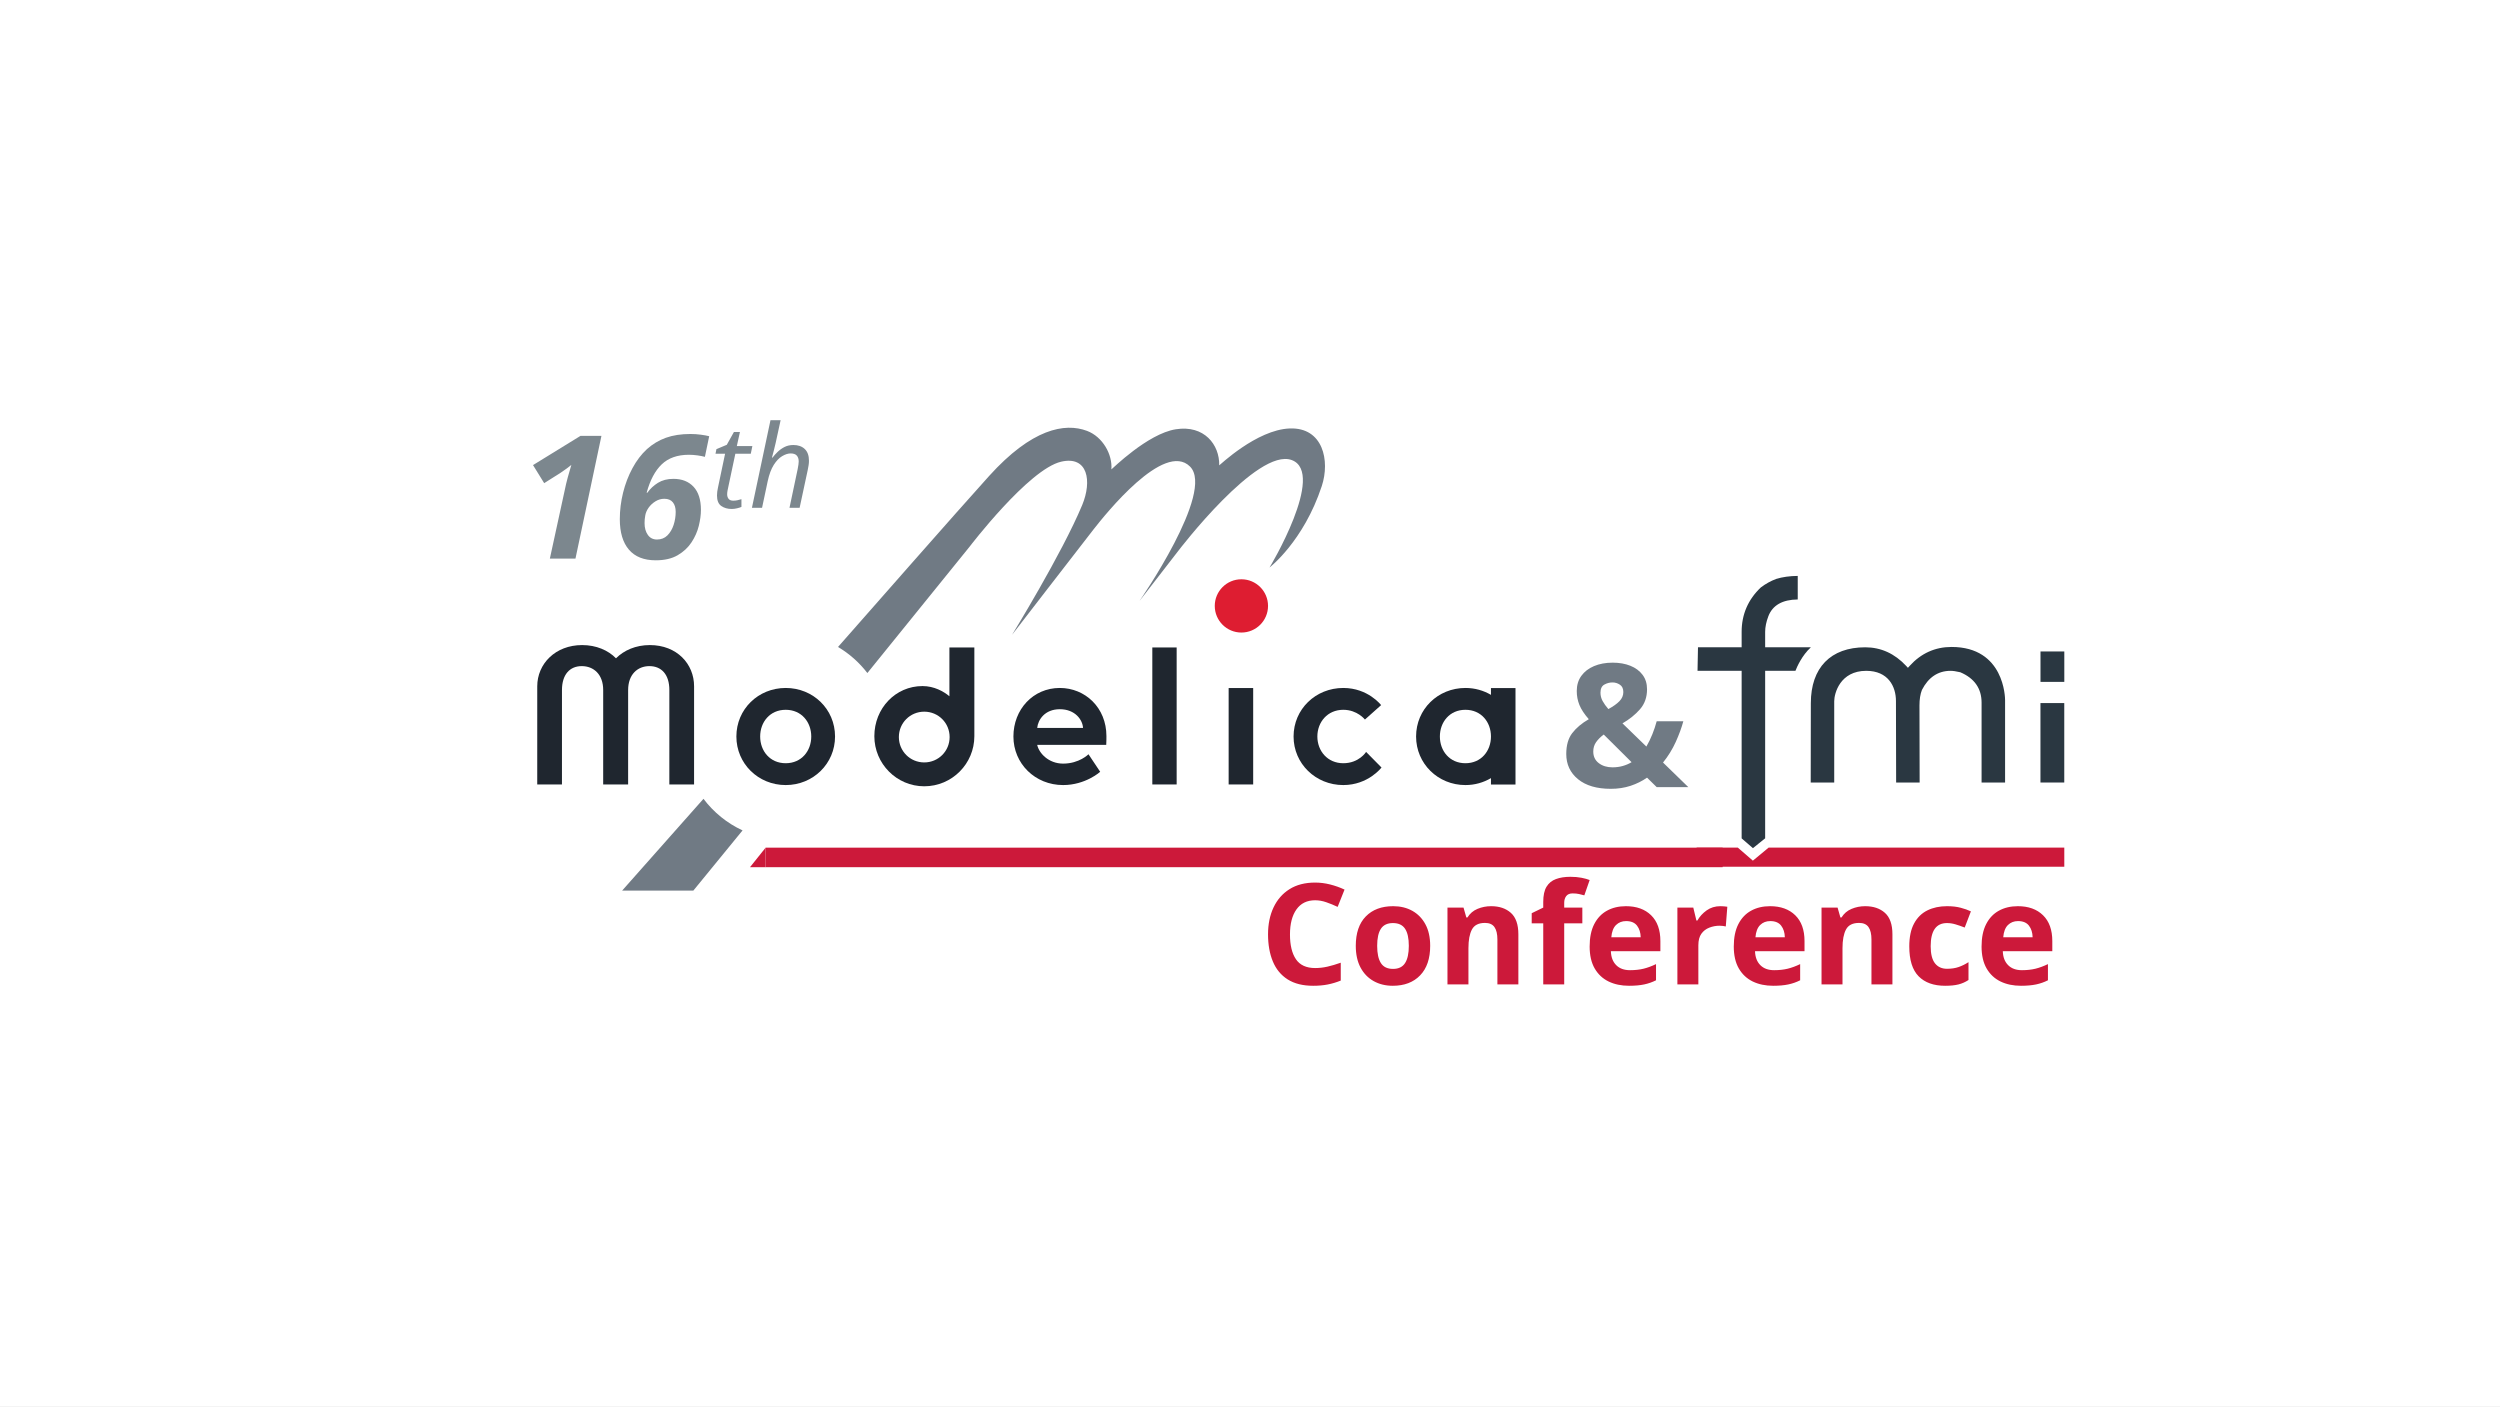
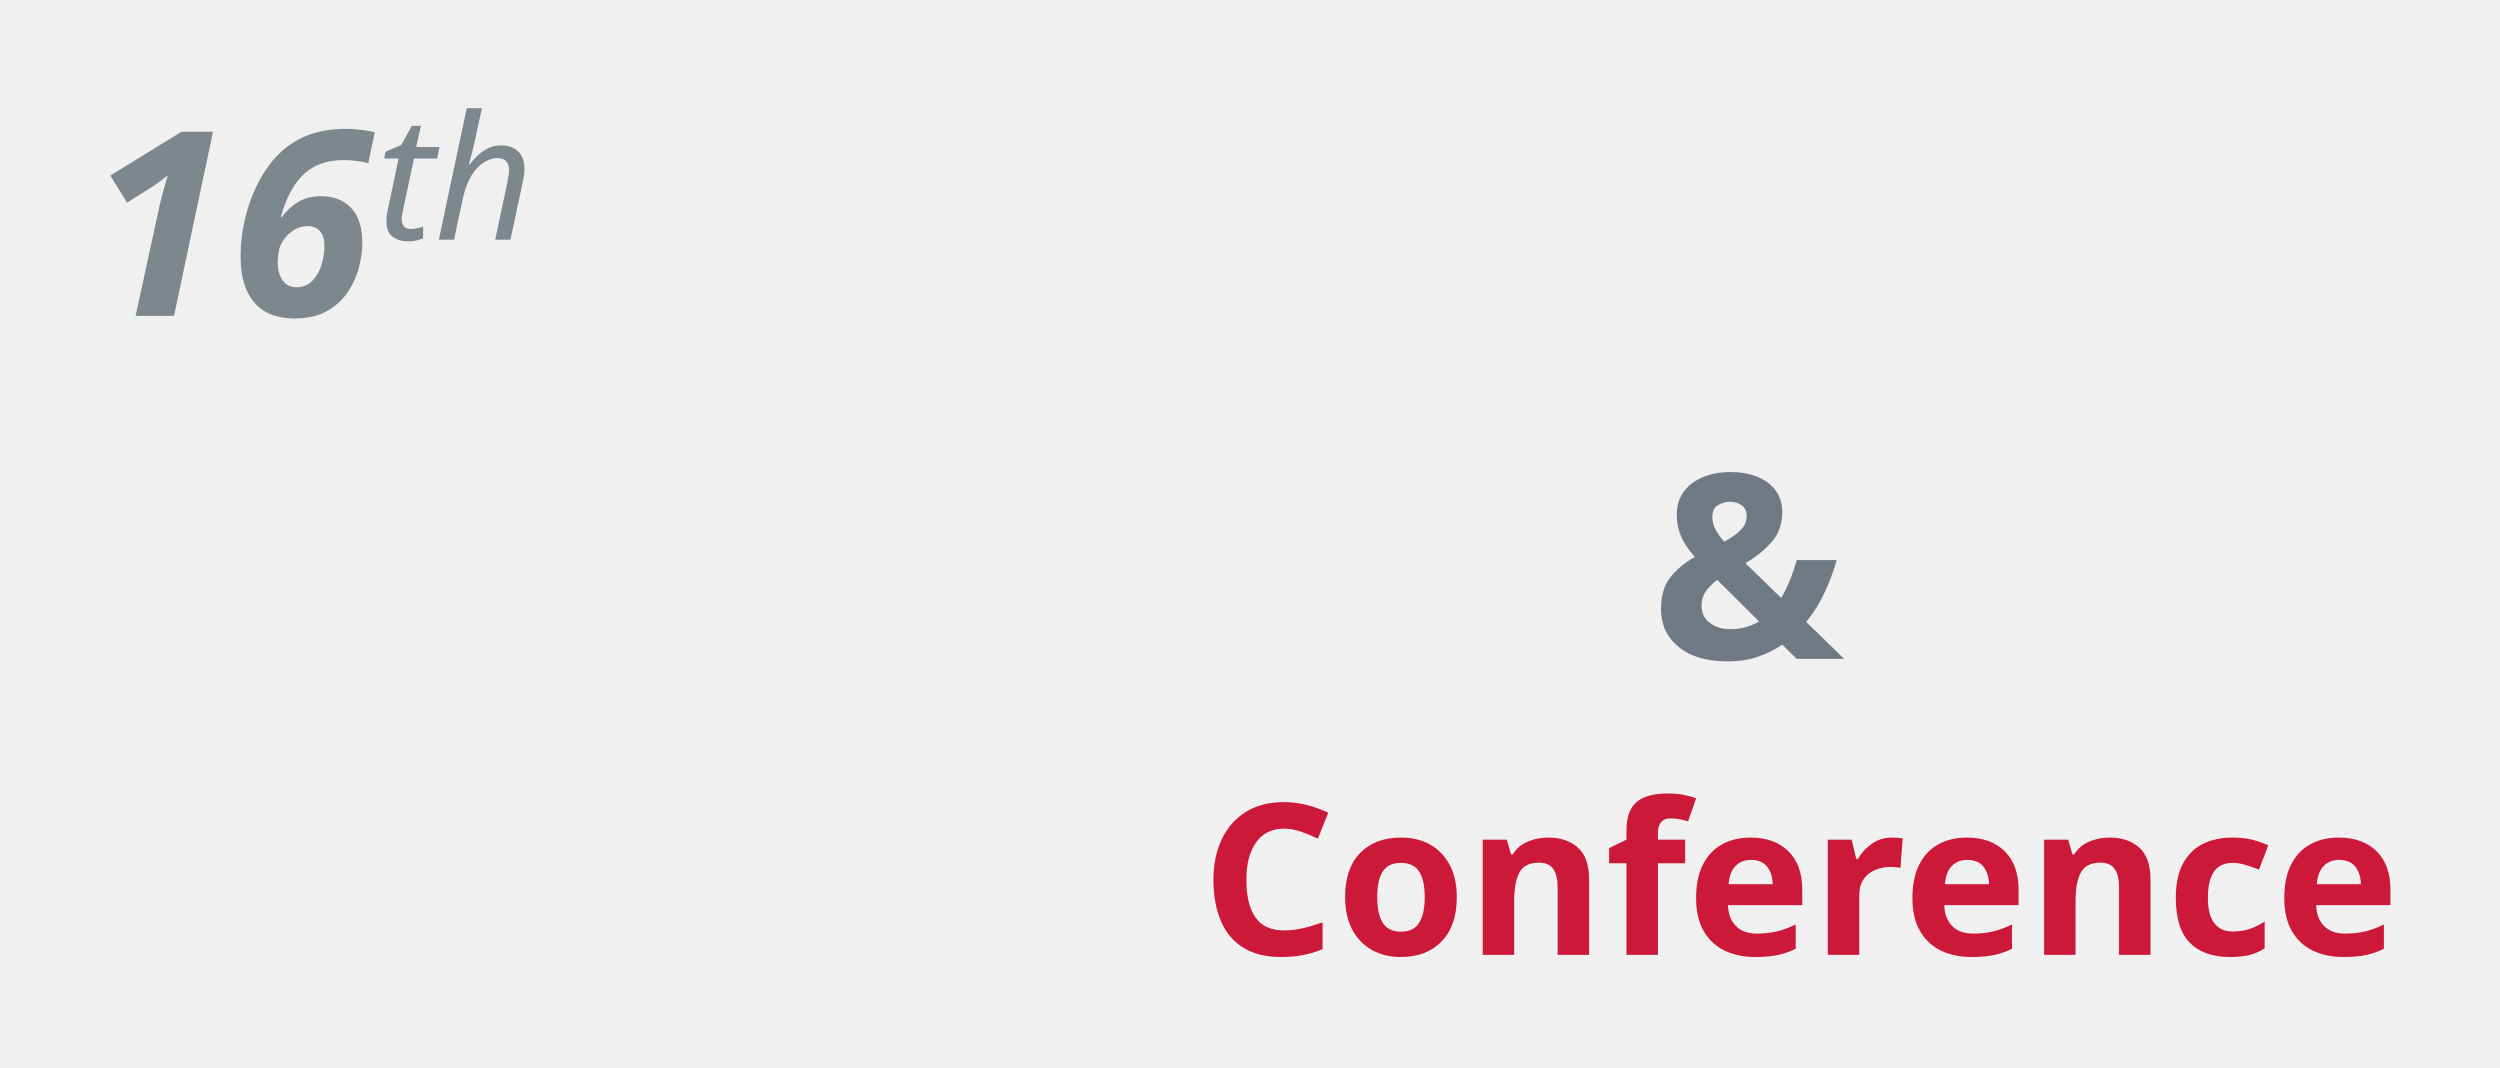
- <svg xmlns="http://www.w3.org/2000/svg" width="1280" height="720" overflow="hidden" version="1.1" id="svg55">
+ <svg xmlns="http://www.w3.org/2000/svg" width="852.89" height="364.183" overflow="hidden" version="1.1" id="svg55">
  <defs id="defs5">
-     <clipPath id="clip0">
-       <rect x="0" y="0" width="1280" height="720" id="rect1" />
-     </clipPath>
    <clipPath id="clip1">
      <rect x="867" y="293" width="192" height="153" id="rect2" />
    </clipPath>
    <clipPath id="clip2">
      <rect x="867" y="293" width="192" height="153" id="rect3" />
    </clipPath>
    <clipPath id="clip3">
      <rect x="867" y="293" width="192" height="153" id="rect4" />
    </clipPath>
    <clipPath id="clip4">
      <rect x="866" y="293" width="193" height="153" id="rect5" />
    </clipPath>
+     <clipPath clipPathUnits="userSpaceOnUse" id="clipPath3">
+       <g id="g7">
+         <rect x="0" y="0" width="1280" height="720" id="rect7" />
+       </g>
+     </clipPath>
+     <clipPath clipPathUnits="userSpaceOnUse" id="clipPath7">
+       <g id="g8">
+         <rect x="0" y="0" width="1280" height="720" id="rect8" />
+       </g>
+     </clipPath>
+     <clipPath clipPathUnits="userSpaceOnUse" id="clipPath8">
+       <g id="g9">
+         <rect x="0" y="0" width="1280" height="720" id="rect9" />
+       </g>
+     </clipPath>
+     <clipPath clipPathUnits="userSpaceOnUse" id="clipPath9">
+       <g id="g10">
+         <rect x="0" y="0" width="1280" height="720" id="rect10" />
+       </g>
+     </clipPath>
+     <clipPath clipPathUnits="userSpaceOnUse" id="clipPath10">
+       <g id="g11">
+         <rect x="0" y="0" width="1280" height="720" id="rect11" />
+       </g>
+     </clipPath>
  </defs>
-   <g clip-path="url(#clip0)" id="g55">
-     <rect x="0" y="0" width="1280" height="720" fill="#FFFFFF" id="rect6" />
-     <g id="g17">
-       <g id="g16">
-         <g id="g15">
-           <path d="M346.896 145.772C346.896 153.302 353.001 159.408 360.531 159.408 368.064 159.408 374.17 153.302 374.17 145.772 374.17 138.24 368.064 132.134 360.531 132.134 353.001 132.134 346.896 138.24 346.896 145.772" fill="#DE1D31" transform="matrix(1 0 0 -1 275.064 455.999)" id="path6" />
-           <path d="M85.116 47.005 43.46 0 79.918 0 105.126 30.835C97.184 34.497 90.336 40.084 85.116 47.005ZM385.298 236.629C368.277 236.007 349.178 217.532 349.178 217.74 349.386 228.326 341.498 238.497 326.966 236.214 312.438 233.93 294.169 215.664 293.962 215.664 294.585 223.344 289.49 232.372 281.507 235.383 270.11 239.684 253.206 236.484 231.341 212.273 214.142 193.229 170.454 143.416 154 124.749 159.824 121.297 164.92 116.767 169.027 111.407L221.308 176.016C221.308 176.016 251.602 215.738 268.222 219.607 281.979 222.81 284.123 209.656 279.015 197.395 268.624 172.459 243.103 130.97 243.103 130.97 243.103 130.97 278.808 177.26 284.827 184.941 290.847 192.621 320.947 230.402 334.232 217.117 347.18 204.171 308.285 148.198 308.285 148.198L328.213 173.94C328.213 173.94 368.691 227.08 386.336 220.437 403.982 213.795 374.917 165.221 374.917 165.428 374.917 165.428 392.324 178.696 401.697 207.152 405.983 220.165 402.32 237.252 385.298 236.629" fill="#707A84" transform="matrix(1 0 0 -1 275.064 455.999)" id="path7" />
-           <path d="M0.007 104.618C0.007 116.057 9.225 125.72 22.997 125.72 30.217 125.72 36.325 123.054 40.323 118.947 44.434 123.054 50.43 125.72 57.65 125.72 71.534 125.72 80.308 116.057 80.308 104.618L80.301 54.357 67.638 54.357 67.645 102.728C67.645 110.614 63.649 114.946 57.429 114.946 51.319 114.946 46.543 110.614 46.543 102.728L46.536 54.357 33.765 54.357 33.771 102.728C33.771 110.614 28.996 114.946 22.776 114.946 16.665 114.946 12.667 110.614 12.667 102.728L12.661 54.357 0.001 54.357 0.007 104.618" fill="#1F262F" transform="matrix(1 0 0 -1 275.064 455.999)" id="path8" />
-           <path d="M198.148 65.634C205.369 65.634 211.143 71.406 211.143 78.628 211.143 85.847 205.369 91.623 198.148 91.623 190.931 91.623 185.156 85.847 185.156 78.628 185.156 71.406 190.931 65.634 198.148 65.634ZM211.034 124.499 223.807 124.499 223.807 79.072C223.807 64.969 212.365 53.419 198.148 53.419 184.044 53.419 172.603 64.969 172.603 79.072 172.603 93.288 183.378 104.73 197.259 104.73 203.258 104.73 208.146 101.952 211.034 99.507L211.034 124.499" fill="#1F262F" transform="matrix(1 0 0 -1 275.064 455.999)" id="path9" />
-           <path d="M140.3 78.906C140.3 86.292 135.305 92.585 127.219 92.585 119.133 92.585 114.143 86.292 114.143 78.906 114.143 71.52 119.133 65.227 127.219 65.227 135.305 65.227 140.3 71.52 140.3 78.906ZM152.479 78.906C152.479 65.029 141.296 54.047 127.219 54.047 113.142 54.047 101.962 65.029 101.962 78.906 101.962 92.881 113.142 103.763 127.219 103.763 141.296 103.763 152.479 92.881 152.479 78.906" fill="#1F262F" transform="matrix(1 0 0 -1 275.064 455.999)" id="path10" />
-           <path d="M279.448 83.296C279.244 87.39 275.452 92.881 267.565 92.881 259.876 92.881 256.385 87.493 255.986 83.296ZM291.426 79.105C291.426 78.206 291.426 76.411 291.327 74.612L255.986 74.612C256.881 70.42 261.773 65.029 269.261 65.029 277.547 65.029 282.24 69.823 282.24 69.823L288.23 60.836C288.23 60.836 280.742 54.047 269.261 54.047 254.887 54.047 243.806 65.029 243.806 78.906 243.806 92.783 253.891 103.763 267.565 103.763 280.542 103.763 291.426 93.683 291.426 79.105" fill="#1F262F" transform="matrix(1 0 0 -1 275.064 455.999)" id="path11" />
-           <path d="M314.924 124.499 327.383 124.499 327.383 54.357 314.924 54.357 314.924 124.499" fill="#1F262F" transform="matrix(1 0 0 -1 275.064 455.999)" id="path12" />
-           <path d="M424.381 71.018 432.267 63.03C432.267 63.03 425.479 54.047 412.701 54.047 398.526 54.047 387.244 65.029 387.244 78.906 387.244 92.881 398.526 103.763 412.701 103.763 425.381 103.763 432.067 94.977 432.067 94.977L423.781 87.59C423.781 87.59 419.891 92.585 412.701 92.585 404.613 92.585 399.425 86.292 399.425 78.906 399.425 71.52 404.613 65.227 412.701 65.227 420.786 65.227 424.381 71.018 424.381 71.018" fill="#1F262F" transform="matrix(1 0 0 -1 275.064 455.999)" id="path13" />
-           <path d="M354.003 103.724 366.565 103.724 366.565 54.357 354.003 54.357 354.003 103.724" fill="#1F262F" transform="matrix(1 0 0 -1 275.064 455.999)" id="path14" />
-           <path d="M475.23 65.227C467.143 65.227 462.154 71.52 462.154 78.906 462.154 86.292 467.143 92.585 475.23 92.585 483.316 92.585 488.309 86.292 488.309 78.906 488.309 71.52 483.316 65.227 475.23 65.227ZM488.309 103.724 488.309 100.231C484.503 102.466 480.044 103.763 475.23 103.763 461.152 103.763 449.973 92.881 449.973 78.906 449.973 65.029 461.152 54.047 475.23 54.047 480.044 54.047 484.503 55.357 488.309 57.601L488.309 54.325 500.87 54.325 500.87 103.724 488.309 103.724" fill="#1F262F" transform="matrix(1 0 0 -1 275.064 455.999)" id="path15" />
-         </g>
+   <g id="g17" clip-path="url(#clipPath9)" transform="translate(-235.2668,-178.2324)">
+     <g id="g16">
+       <g id="g15">
+         <path d="m 346.896,145.772 c 0,7.53 6.105,13.636 13.635,13.636 7.533,0 13.639,-6.106 13.639,-13.636 0,-7.532 -6.106,-13.638 -13.639,-13.638 -7.53,0 -13.635,6.106 -13.635,13.638" fill="#de1d31" transform="matrix(1,0,0,-1,275.064,455.999)" id="path6" />
+         <path d="M 85.116,47.005 43.46,0 H 79.918 L 105.126,30.835 C 97.184,34.497 90.336,40.084 85.116,47.005 Z M 385.298,236.629 c -17.021,-0.622 -36.12,-19.097 -36.12,-18.889 0.208,10.586 -7.68,20.757 -22.212,18.474 -14.528,-2.284 -32.797,-20.55 -33.004,-20.55 0.623,7.68 -4.472,16.708 -12.455,19.719 -11.397,4.301 -28.301,1.101 -50.166,-23.11 -17.199,-19.044 -60.887,-68.857 -77.341,-87.524 5.824,-3.452 10.92,-7.982 15.027,-13.342 l 52.281,64.609 c 0,0 30.294,39.722 46.914,43.591 13.757,3.203 15.901,-9.951 10.793,-22.212 -10.391,-24.936 -35.912,-66.425 -35.912,-66.425 0,0 35.705,46.29 41.724,53.971 6.02,7.68 36.12,45.461 49.405,32.176 12.948,-12.946 -25.947,-68.919 -25.947,-68.919 l 19.928,25.742 c 0,0 40.478,53.14 58.123,46.497 17.646,-6.642 -11.419,-55.216 -11.419,-55.009 0,0 17.407,13.268 26.78,41.724 4.286,13.013 0.623,30.1 -16.399,29.477" fill="#707a84" transform="matrix(1,0,0,-1,275.064,455.999)" id="path7" />
+         <path d="m 0.007,104.618 c 0,11.439 9.218,21.102 22.99,21.102 7.22,0 13.328,-2.666 17.326,-6.773 4.11,4.107 10.107,6.773 17.327,6.773 13.884,0 22.658,-9.663 22.658,-21.102 L 80.301,54.357 H 67.638 l 0.007,48.371 c 0,7.886 -3.996,12.218 -10.216,12.218 -6.111,0 -10.887,-4.332 -10.887,-12.218 L 46.536,54.357 H 33.765 l 0.006,48.371 c 0,7.886 -4.775,12.218 -10.995,12.218 -6.111,0 -10.109,-4.332 -10.109,-12.218 L 12.661,54.357 H 5.21085e-4 L 0.007,104.618" fill="#1f262f" transform="matrix(1,0,0,-1,275.064,455.999)" id="path8" />
+         <path d="m 198.148,65.634 c 7.221,0 12.995,5.772 12.995,12.993 0,7.219 -5.774,12.995 -12.995,12.995 -7.217,0 -12.992,-5.776 -12.992,-12.995 0,-7.221 5.775,-12.993 12.992,-12.993 z m 12.886,58.865 h 12.773 V 79.072 c 0,-14.103 -11.442,-25.652 -25.659,-25.652 -14.104,0 -25.545,11.55 -25.545,25.652 0,14.216 10.775,25.659 24.656,25.659 5.999,0 10.887,-2.778 13.775,-5.223 v 24.992" fill="#1f262f" transform="matrix(1,0,0,-1,275.064,455.999)" id="path9" />
+         <path d="m 140.3,78.906 c 0,7.386 -4.995,13.678 -13.081,13.678 -8.086,0 -13.076,-6.293 -13.076,-13.678 0,-7.386 4.99,-13.679 13.076,-13.679 8.086,0 13.081,6.293 13.081,13.679 z m 12.179,0 c 0,-13.878 -11.183,-24.859 -25.26,-24.859 -14.077,0 -25.257,10.981 -25.257,24.859 0,13.975 11.18,24.857 25.257,24.857 14.077,0 25.26,-10.882 25.26,-24.857" fill="#1f262f" transform="matrix(1,0,0,-1,275.064,455.999)" id="path10" />
+         <path d="m 279.448,83.296 c -0.204,4.094 -3.996,9.584 -11.883,9.584 -7.689,0 -11.18,-5.388 -11.579,-9.584 z m 11.978,-4.192 c 0,-0.899 0,-2.693 -0.099,-4.493 h -35.341 c 0.895,-4.192 5.787,-9.583 13.275,-9.583 8.286,0 12.979,4.795 12.979,4.795 l 5.99,-8.987 c 0,0 -7.488,-6.789 -18.969,-6.789 -14.374,0 -25.455,10.981 -25.455,24.859 0,13.877 10.085,24.857 23.759,24.857 12.977,0 23.861,-10.08 23.861,-24.658" fill="#1f262f" transform="matrix(1,0,0,-1,275.064,455.999)" id="path11" />
+         <path d="m 314.924,124.499 h 12.459 V 54.357 h -12.459 v 70.142" fill="#1f262f" transform="matrix(1,0,0,-1,275.064,455.999)" id="path12" />
+         <path d="m 424.381,71.018 7.886,-7.988 c 0,0 -6.788,-8.983 -19.566,-8.983 -14.175,0 -25.457,10.981 -25.457,24.859 0,13.975 11.282,24.857 25.457,24.857 12.68,0 19.366,-8.787 19.366,-8.787 l -8.286,-7.386 c 0,0 -3.89,4.995 -11.08,4.995 -8.088,0 -13.276,-6.293 -13.276,-13.678 0,-7.386 5.188,-13.679 13.276,-13.679 8.085,0 11.68,5.791 11.68,5.791" fill="#1f262f" transform="matrix(1,0,0,-1,275.064,455.999)" id="path13" />
+         <path d="m 354.003,103.724 h 12.562 V 54.357 h -12.562 v 49.367" fill="#1f262f" transform="matrix(1,0,0,-1,275.064,455.999)" id="path14" />
+         <path d="m 475.23,65.227 c -8.087,0 -13.076,6.293 -13.076,13.679 0,7.386 4.989,13.678 13.076,13.678 8.086,0 13.079,-6.293 13.079,-13.678 0,-7.386 -4.993,-13.679 -13.079,-13.679 z m 13.079,38.497 v -3.493 c -3.806,2.235 -8.265,3.532 -13.079,3.532 -14.078,0 -25.257,-10.882 -25.257,-24.857 0,-13.878 11.179,-24.859 25.257,-24.859 4.814,0 9.273,1.31 13.079,3.554 v -3.277 h 12.561 v 49.399 h -12.561" fill="#1f262f" transform="matrix(1,0,0,-1,275.064,455.999)" id="path15" />
      </g>
    </g>
-     <text fill="#707A84" font-family="Century Gothic,Century Gothic_MSFontService,sans-serif" font-weight="700" font-size="88" transform="translate(798.41 403)" id="text17">&amp;</text>
-     <text fill="#7C878E" font-family="Century Gothic,Century Gothic_MSFontService,sans-serif" font-style="italic" font-weight="700" font-size="88" transform="translate(265.075 286)" id="text18">16</text>
-     <text fill="#7C878E" font-family="Century Gothic,Century Gothic_MSFontService,sans-serif" font-style="italic" font-weight="400" font-size="59" transform="translate(363.742 260)" id="text19">th</text>
-     <text fill="#CC193A" font-family="Century Gothic,Century Gothic_MSFontService,sans-serif" font-weight="700" font-size="72" transform="translate(645.062 504)" id="text20">Conference</text>
-     <rect x="392" y="434" width="490" height="10" fill="#CC193A" id="rect20" />
-     <path d="M0 10 0 0 8 10Z" fill="#CC193A" fill-rule="evenodd" transform="matrix(-1 0 0 1 392 434)" id="path20" />
-     <g clip-path="url(#clip1)" id="g54">
-       <g clip-path="url(#clip2)" id="g53">
-         <g clip-path="url(#clip3)" id="g52">
-           <g clip-path="url(#clip4)" id="g51">
-             <path d="M0 0.373 0 10.132 21.104 10.127 28.799 3.464 36.852 10.127 188.252 10.127 188.252 0.373 0 0.373" fill="#CC193A" transform="matrix(1 0 0 -1.00154 868.67 444.13)" id="path21" />
-             <path d="M145.898 43.416 145.898 84.266C145.898 91.496 142.232 96.717 134.997 99.783 132.796 100.298 131.241 100.511 130.032 100.511 123.623 100.511 118.688 97.228 115.358 90.747 114.502 88.554 114.098 85.931 114.098 82.835L114.187 43.416 102.153 43.416 102.059 85.079C102.059 92.54 98.065 100.511 86.844 100.511 73.461 100.511 70.45 88.984 70.45 84.947L70.45 43.416 58.416 43.416 58.479 83.964C58.479 102.125 68.627 112.541 86.32 112.541 94.352 112.541 101.399 109.343 107.272 103.041L108.187 102.057 109.09 103.053C114.903 109.463 122.112 112.715 130.517 112.715 157.622 112.715 157.933 86.676 157.933 85.569L157.933 43.416 145.898 43.416" fill="#2A3741" transform="matrix(1 0 0 -1.00154 868.67 444.13)" id="path22" />
-             <path d="M176.043 43.416 176.043 84.027 188.235 84.027 188.235 43.416 176.043 43.416" fill="#2A3741" transform="matrix(1 0 0 -1.00154 868.67 444.13)" id="path23" />
-             <path d="M176.064 94.86 176.064 110.412 188.256 110.412 188.256 94.86 176.064 94.86" fill="#2A3741" transform="matrix(1 0 0 -1.00154 868.67 444.13)" id="path24" />
-             <path d="M23.05 14.863 23.05 100.511 0.464 100.511 0.698 112.541 23.05 112.541 23.05 120.44C23.05 129.344 26.359 136.983 32.879 143.146 35.272 144.96 37.95 146.451 40.739 147.493 43.942 148.482 47.676 149.005 51.773 149.031L51.773 136.992C43.946 136.92 38.887 134.037 36.728 128.42 35.638 125.55 35.088 122.867 35.088 120.44L35.088 112.541 58.479 112.541C53.94 108.338 51.424 102.649 50.593 100.511L35.088 100.511 35.088 14.889 28.833 9.864 23.05 14.863" fill="#2A3741" transform="matrix(1 0 0 -1.00154 868.67 444.13)" id="path25" />
-             <path d="M235.266 99.65 247.162 99.65 247.162 96.379 235.266 96.379 235.266 83.339 231.832 83.339 231.832 111.955 247.98 111.955 247.98 108.685 235.266 108.685 235.266 99.65" fill="#2A3741" transform="matrix(1 0 0 -1.00154 868.67 444.13)" id="path26" />
-             <path d="M254.113 90.085 254.113 102.225 257.546 102.225 257.546 90.657C257.546 87.427 259.55 86.037 262.084 86.037 265.272 86.037 266.786 89.144 266.786 89.144L266.786 102.225 270.22 102.225 270.22 83.339 267.031 83.339 267.031 86.242C267.031 86.242 265.314 82.849 261.226 82.849 257.465 82.849 254.113 85.424 254.113 90.085" fill="#2A3741" transform="matrix(1 0 0 -1.00154 868.67 444.13)" id="path27" />
-             <path d="M293.195 95.481 293.195 83.339 289.761 83.339 289.761 94.908C289.761 98.138 287.759 99.528 285.223 99.528 282.158 99.528 280.523 96.339 280.523 96.339L280.523 83.339 277.089 83.339 277.089 102.225 280.278 102.225 280.278 99.569C280.278 99.569 281.994 102.716 286.083 102.716 289.844 102.716 293.195 100.141 293.195 95.481" fill="#2A3741" transform="matrix(1 0 0 -1.00154 868.67 444.13)" id="path28" />
-             <path d="M316.213 86.487C316.213 86.487 313.473 82.849 308.487 82.849 302.926 82.849 298.756 87.223 298.756 92.783 298.756 98.301 302.926 102.716 308.487 102.716 313.31 102.716 316.008 99.323 316.008 99.323L313.678 97.238C313.678 97.238 311.838 99.528 308.487 99.528 304.685 99.528 302.191 96.502 302.191 92.783 302.191 89.062 304.685 86.037 308.487 86.037 312.165 86.037 314.005 88.735 314.005 88.735L316.213 86.487" fill="#2A3741" transform="matrix(1 0 0 -1.00154 868.67 444.13)" id="path29" />
-             <path d="M319.566 102.225 323.244 102.225 323.244 107.99 326.679 107.99 326.679 102.225 332.564 102.225 332.564 99.118 326.679 99.118 326.679 88.939C326.679 87.1 327.578 86.037 329.417 86.037 330.48 86.037 331.585 86.814 331.585 86.814L332.851 83.994C331.216 83.094 330.031 82.849 328.927 82.849 326.229 82.849 323.244 84.607 323.244 88.776L323.244 99.118 319.566 99.118 319.566 102.225" fill="#2A3741" transform="matrix(1 0 0 -1.00154 868.67 444.13)" id="path30" />
-             <path d="M338.821 102.225 342.254 102.225 342.254 83.339 338.821 83.339ZM340.538 110.606C341.805 110.606 342.867 109.543 342.867 108.276 342.867 107.009 341.805 105.946 340.538 105.946 339.27 105.946 338.207 107.009 338.207 108.276 338.207 109.543 339.27 110.606 340.538 110.606" fill="#2A3741" transform="matrix(1 0 0 -1.00154 868.67 444.13)" id="path31" />
-             <path d="M364.452 92.783C364.452 96.502 361.959 99.528 358.158 99.528 354.355 99.528 351.861 96.502 351.861 92.783 351.861 89.062 354.355 86.037 358.158 86.037 361.959 86.037 364.452 89.062 364.452 92.783ZM367.887 92.783C367.887 87.223 363.716 82.849 358.158 82.849 352.597 82.849 348.427 87.223 348.427 92.783 348.427 98.342 352.597 102.716 358.158 102.716 363.716 102.716 367.887 98.342 367.887 92.783" fill="#2A3741" transform="matrix(1 0 0 -1.00154 868.67 444.13)" id="path32" />
-             <path d="M389.554 95.481 389.554 83.339 386.12 83.339 386.12 94.908C386.12 98.138 384.117 99.528 381.582 99.528 378.517 99.528 376.881 96.339 376.881 96.339L376.881 83.339 373.447 83.339 373.447 102.225 376.636 102.225 376.636 99.569C376.636 99.569 378.353 102.716 382.441 102.716 386.202 102.716 389.554 100.141 389.554 95.481" fill="#2A3741" transform="matrix(1 0 0 -1.00154 868.67 444.13)" id="path33" />
-             <path d="M408.687 88.735 408.687 91.392C408.687 91.392 406.807 92.742 403.741 92.742 400.797 92.742 398.958 91.27 398.958 89.308 398.958 86.855 401.165 85.874 403.29 85.874 406.643 85.874 408.687 88.735 408.687 88.735ZM412.121 95.766 412.121 83.339 408.973 83.339 408.973 86.078C408.973 86.078 406.848 82.849 402.555 82.849 399.162 82.849 395.525 85.22 395.525 89.308 395.525 92.987 398.754 95.603 403.005 95.603 406.48 95.603 408.687 94.05 408.687 94.05L408.687 95.072C408.687 98.996 405.417 99.528 403.905 99.528 401.043 99.528 398.263 97.934 398.263 97.934L396.832 100.795C396.832 100.795 399.775 102.716 403.905 102.716 409.463 102.716 412.121 99.283 412.121 95.766" fill="#2A3741" transform="matrix(1 0 0 -1.00154 868.67 444.13)" id="path34" />
-             <path d="M419.725 114.244 423.159 114.244 423.159 83.339 419.725 83.339 419.725 114.244" fill="#2A3741" transform="matrix(1 0 0 -1.00154 868.67 444.13)" id="path35" />
-             <path d="M235.266 70.531 245.118 54.546 254.929 70.531 258.241 70.531 258.241 41.915 254.806 41.915 254.806 64.317 245.037 48.415 235.266 64.275 235.266 41.915 231.832 41.915 231.832 70.531 235.266 70.531" fill="#2A3741" transform="matrix(1 0 0 -1.00154 868.67 444.13)" id="path36" />
-             <path d="M280.563 51.358C280.563 55.078 278.069 58.103 274.268 58.103 270.466 58.103 267.972 55.078 267.972 51.358 267.972 47.638 270.466 44.612 274.268 44.612 278.069 44.612 280.563 47.638 280.563 51.358ZM283.998 51.358C283.998 45.799 279.827 41.425 274.268 41.425 268.708 41.425 264.539 45.799 264.539 51.358 264.539 56.918 268.708 61.292 274.268 61.292 279.827 61.292 283.998 56.918 283.998 51.358" fill="#2A3741" transform="matrix(1 0 0 -1.00154 868.67 444.13)" id="path37" />
-             <path d="M305.707 45.062C305.707 45.062 302.967 41.425 297.98 41.425 292.42 41.425 288.25 45.799 288.25 51.358 288.25 56.877 292.42 61.292 297.98 61.292 302.803 61.292 305.502 57.899 305.502 57.899L303.171 55.814C303.171 55.814 301.332 58.103 297.98 58.103 294.178 58.103 291.685 55.078 291.685 51.358 291.685 47.638 294.178 44.612 297.98 44.612 301.659 44.612 303.498 47.31 303.498 47.31L305.707 45.062" fill="#2A3741" transform="matrix(1 0 0 -1.00154 868.67 444.13)" id="path38" />
-             <path d="M314.864 51.072 314.864 41.915 311.43 41.915 311.43 72.82 314.864 72.82 314.864 52.421 322.959 60.802 327.455 60.802 318.625 51.89 328.191 41.915 323.408 41.915 314.864 51.072" fill="#2A3741" transform="matrix(1 0 0 -1.00154 868.67 444.13)" id="path39" />
-             <path d="M331.259 53.525 342.173 53.525 342.173 50.254 331.259 50.254 331.259 53.525" fill="#2A3741" transform="matrix(1 0 0 -1.00154 868.67 444.13)" id="path40" />
-             <path d="M365.925 70.531 369.359 70.531 369.359 52.462C369.359 45.962 365.476 41.425 358.934 41.425 352.394 41.425 348.511 45.962 348.511 52.462L348.511 70.531 351.945 70.531C351.945 70.531 351.945 62.272 351.945 52.83 351.945 48.21 353.988 44.694 358.934 44.694 363.881 44.694 365.925 48.21 365.925 52.83 365.925 62.272 365.925 70.531 365.925 70.531" fill="#2A3741" transform="matrix(1 0 0 -1.00154 868.67 444.13)" id="path41" />
-             <path d="M380.398 47.842C380.398 47.842 382.197 44.612 385.958 44.612 389.8 44.612 392.212 47.638 392.212 51.358 392.212 55.078 389.8 58.103 385.958 58.103 382.197 58.103 380.398 54.873 380.398 54.873ZM380.112 60.802 380.112 58.062C380.112 58.062 381.993 61.292 386.49 61.292 391.599 61.292 395.646 56.918 395.646 51.358 395.646 45.799 391.599 41.425 386.49 41.425 383.015 41.425 381.053 43.386 380.398 44.245L380.398 32.513 376.965 32.513 376.965 60.802 380.112 60.802" fill="#2A3741" transform="matrix(1 0 0 -1.00154 868.67 444.13)" id="path42" />
-             <path d="M232.404 29.106 235.839 29.106 235.839 0.49 232.404 0.49 232.404 29.106" fill="#2A3741" transform="matrix(1 0 0 -1.00154 868.67 444.13)" id="path43" />
-             <path d="M260.121 12.631 260.121 0.49 256.688 0.49 256.688 12.059C256.688 15.289 254.685 16.678 252.149 16.678 249.084 16.678 247.449 13.49 247.449 13.49L247.449 0.49 244.015 0.49 244.015 19.377 247.204 19.377 247.204 16.719C247.204 16.719 248.92 19.866 253.009 19.866 256.77 19.866 260.121 17.291 260.121 12.631" fill="#2A3741" transform="matrix(1 0 0 -1.00154 868.67 444.13)" id="path44" />
-             <path d="M265.356 19.377 269.033 19.377 269.033 25.14 272.468 25.14 272.468 19.377 278.354 19.377 278.354 16.27 272.468 16.27 272.468 6.09C272.468 4.251 273.367 3.188 275.206 3.188 276.269 3.188 277.373 3.965 277.373 3.965L278.641 1.144C277.005 0.244 275.82 0 274.716 0 272.018 0 269.033 1.757 269.033 5.927L269.033 16.27 265.356 16.27 265.356 19.377" fill="#2A3741" transform="matrix(1 0 0 -1.00154 868.67 444.13)" id="path45" />
-             <path d="M297.978 11.568C297.856 13.694 295.934 16.678 292.132 16.678 288.044 16.678 286.369 13.53 286.124 11.568ZM301.33 9.81C301.33 9.442 301.33 9.156 301.29 8.706L286.041 8.706C286.246 5.846 288.984 3.188 292.54 3.188 296.261 3.188 298.224 5.968 298.224 5.968L300.39 3.72C300.39 3.72 297.529 -7.90863e-16 292.54 -7.90863e-16 286.818 -7.90863e-16 282.689 4.332 282.689 9.934 282.689 15.453 286.451 19.866 292.132 19.866 297.407 19.866 301.33 15.902 301.33 9.81" fill="#2A3741" transform="matrix(1 0 0 -1.00154 868.67 444.13)" id="path46" />
-             <path d="M318.091 19.377 316.825 16.27C316.825 16.27 316.089 16.678 314.659 16.678 311.674 16.678 310.325 13.49 310.325 13.49L310.325 0.49 306.891 0.49 306.891 19.377 310.08 19.377 310.08 16.474C310.08 16.474 311.756 19.866 315.353 19.866 316.906 19.866 318.091 19.377 318.091 19.377" fill="#2A3741" transform="matrix(1 0 0 -1.00154 868.67 444.13)" id="path47" />
-             <path d="M320.628 19.377 324.553 19.377 324.553 25.876C324.553 29.882 327.659 31.885 330.357 31.885 331.461 31.885 332.688 31.682 334.323 30.782L333.055 27.962C333.055 27.962 331.911 28.696 330.848 28.696 329.008 28.696 327.986 27.512 327.986 25.671L327.986 19.377 332.892 19.377 332.892 16.27 327.986 16.27 327.986 0.49 324.553 0.49 324.553 16.27 320.628 16.27 320.628 19.377" fill="#2A3741" transform="matrix(1 0 0 -1.00154 868.67 444.13)" id="path48" />
-             <path d="M350.021 5.886 350.021 8.544C350.021 8.544 348.141 9.892 345.075 9.892 342.131 9.892 340.292 8.42 340.292 6.459 340.292 4.005 342.499 3.025 344.624 3.025 347.977 3.025 350.021 5.886 350.021 5.886ZM353.455 12.917 353.455 0.49 350.307 0.49 350.307 3.229C350.307 3.229 348.181 0 343.888 0 340.496 0 336.858 2.371 336.858 6.459 336.858 10.138 340.087 12.754 344.339 12.754 347.814 12.754 350.021 11.2 350.021 11.2L350.021 12.222C350.021 16.147 346.751 16.678 345.238 16.678 342.377 16.678 339.596 15.085 339.596 15.085L338.166 17.946C338.166 17.946 341.109 19.866 345.238 19.866 350.797 19.866 353.455 16.433 353.455 12.917" fill="#2A3741" transform="matrix(1 0 0 -1.00154 868.67 444.13)" id="path49" />
-             <path d="M376.473 3.637C376.473 3.637 373.733 0 368.746 0 363.186 0 359.017 4.373 359.017 9.934 359.017 15.453 363.186 19.866 368.746 19.866 373.569 19.866 376.268 16.474 376.268 16.474L373.937 14.389C373.937 14.389 372.097 16.678 368.746 16.678 364.944 16.678 362.451 13.653 362.451 9.934 362.451 6.213 364.944 3.188 368.746 3.188 372.425 3.188 374.264 5.886 374.264 5.886L376.473 3.637" fill="#2A3741" transform="matrix(1 0 0 -1.00154 868.67 444.13)" id="path50" />
-             <path d="M395.441 11.568C395.319 13.694 393.398 16.678 389.595 16.678 385.507 16.678 383.831 13.53 383.586 11.568ZM398.792 9.81C398.792 9.442 398.792 9.156 398.752 8.706L383.504 8.706C383.71 5.846 386.448 3.188 390.004 3.188 393.725 3.188 395.686 5.968 395.686 5.968L397.853 3.72C397.853 3.72 394.991 -7.90863e-16 390.004 -7.90863e-16 384.281 -7.90863e-16 380.151 4.332 380.151 9.934 380.151 15.453 383.913 19.866 389.595 19.866 394.869 19.866 398.792 15.902 398.792 9.81" fill="#2A3741" transform="matrix(1 0 0 -1.00154 868.67 444.13)" id="path51" />
-           </g>
+   </g>
+   <text fill="#707a84" font-family="'Century Gothic', 'Century Gothic_MSFontService', sans-serif" font-weight="700" font-size="88px" id="text17" x="563.143" y="224.768">&amp;</text>
+   <text fill="#7c878e" font-family="'Century Gothic', 'Century Gothic_MSFontService', sans-serif" font-style="italic" font-weight="700" font-size="88px" id="text18" x="29.808" y="107.768">16</text>
+   <text fill="#7c878e" font-family="'Century Gothic', 'Century Gothic_MSFontService', sans-serif" font-style="italic" font-weight="400" font-size="59px" id="text19" x="128.475" y="81.768">th</text>
+   <text fill="#cc193a" font-family="'Century Gothic', 'Century Gothic_MSFontService', sans-serif" font-weight="700" font-size="72px" id="text20" x="409.795" y="325.768">Conference</text>
+   <rect x="392" y="434" width="490" height="10" fill="#cc193a" id="rect20" clip-path="url(#clipPath8)" transform="translate(-235.2668,-178.2324)" />
+   <path d="m 392,444 v -10 l -8,10 z" fill="#cc193a" fill-rule="evenodd" id="path20" clip-path="url(#clipPath7)" transform="translate(-235.2668,-178.2324)" />
+   <g clip-path="url(#clipPath3)" id="g54" transform="translate(-235.2668,-178.2324)">
+     <g clip-path="url(#clip2)" id="g53">
+       <g clip-path="url(#clip3)" id="g52">
+         <g clip-path="url(#clip4)" id="g51">
+           <path d="M 0,0.373 V 10.132 l 21.104,-0.005 7.695,-6.663 8.053,6.663 H 188.252 V 0.373 H 0" fill="#cc193a" transform="matrix(1,0,0,-1.00154,868.67,444.13)" id="path21" />
+           <path d="m 145.898,43.416 v 40.85 c 0,7.23 -3.666,12.451 -10.901,15.517 -2.201,0.515 -3.756,0.728 -4.965,0.728 -6.409,0 -11.344,-3.283 -14.674,-9.764 -0.856,-2.193 -1.26,-4.816 -1.26,-7.912 l 0.089,-39.419 h -12.034 l -0.094,41.663 c 0,7.461 -3.994,15.432 -15.215,15.432 -13.383,0 -16.394,-11.527 -16.394,-15.564 V 43.416 H 58.416 l 0.064,40.548 c 0,18.161 10.147,28.577 27.841,28.577 8.032,0 15.079,-3.198 20.952,-9.5 l 0.915,-0.984 0.903,0.996 c 5.813,6.41 13.022,9.662 21.427,9.662 27.105,0 27.416,-26.039 27.416,-27.146 V 43.416 h -12.035" fill="#2a3741" transform="matrix(1,0,0,-1.00154,868.67,444.13)" id="path22" />
+           <path d="m 176.043,43.416 v 40.611 h 12.192 V 43.416 h -12.192" fill="#2a3741" transform="matrix(1,0,0,-1.00154,868.67,444.13)" id="path23" />
+           <path d="m 176.064,94.86 v 15.552 h 12.192 V 94.86 h -12.192" fill="#2a3741" transform="matrix(1,0,0,-1.00154,868.67,444.13)" id="path24" />
+           <path d="M 23.05,14.863 V 100.511 H 0.464 l 0.234,12.03 H 23.05 v 7.899 c 0,8.904 3.309,16.543 9.828,22.706 2.393,1.814 5.072,3.305 7.861,4.347 3.202,0.989 6.937,1.512 11.033,1.538 v -12.039 c -7.827,-0.072 -12.885,-2.955 -15.044,-8.572 -1.09,-2.87 -1.64,-5.553 -1.64,-7.98 v -7.899 h 23.391 c -4.54,-4.203 -7.056,-9.892 -7.886,-12.03 H 35.088 V 14.889 L 28.833,9.864 23.05,14.863" fill="#2a3741" transform="matrix(1,0,0,-1.00154,868.67,444.13)" id="path25" />
+           <path d="m 235.266,99.65 h 11.896 V 96.379 H 235.266 V 83.339 h -3.434 v 28.616 h 16.148 v -3.27 h -12.714 v -9.035" fill="#2a3741" transform="matrix(1,0,0,-1.00154,868.67,444.13)" id="path26" />
+           <path d="m 254.113,90.085 v 12.14 h 3.433 V 90.657 c 0,-3.23 2.004,-4.62 4.538,-4.62 3.188,0 4.702,3.107 4.702,3.107 v 13.081 h 3.434 V 83.339 h -3.189 v 2.902 c 0,0 -1.717,-3.393 -5.805,-3.393 -3.761,0 -7.113,2.575 -7.113,7.236" fill="#2a3741" transform="matrix(1,0,0,-1.00154,868.67,444.13)" id="path27" />
+           <path d="M 293.195,95.481 V 83.339 h -3.434 v 11.568 c 0,3.23 -2.002,4.62 -4.538,4.62 -3.065,0 -4.7,-3.188 -4.7,-3.188 V 83.339 h -3.434 v 18.886 h 3.189 v -2.656 c 0,0 1.716,3.147 5.805,3.147 3.761,0 7.112,-2.575 7.112,-7.235" fill="#2a3741" transform="matrix(1,0,0,-1.00154,868.67,444.13)" id="path28" />
+           <path d="m 316.213,86.487 c 0,0 -2.74,-3.638 -7.726,-3.638 -5.561,0 -9.731,4.374 -9.731,9.934 0,5.518 4.17,9.933 9.731,9.933 4.823,0 7.521,-3.393 7.521,-3.393 l -2.33,-2.085 c 0,0 -1.84,2.289 -5.191,2.289 -3.802,0 -6.296,-3.025 -6.296,-6.745 0,-3.721 2.494,-6.746 6.296,-6.746 3.678,0 5.518,2.698 5.518,2.698 l 2.208,-2.248" fill="#2a3741" transform="matrix(1,0,0,-1.00154,868.67,444.13)" id="path29" />
+           <path d="m 319.566,102.225 h 3.678 v 5.765 h 3.435 v -5.765 h 5.885 v -3.107 h -5.885 V 88.939 c 0,-1.839 0.899,-2.902 2.738,-2.902 1.063,0 2.168,0.777 2.168,0.777 l 1.266,-2.821 c -1.635,-0.9 -2.82,-1.145 -3.924,-1.145 -2.698,0 -5.683,1.758 -5.683,5.927 v 10.342 h -3.678 v 3.107" fill="#2a3741" transform="matrix(1,0,0,-1.00154,868.67,444.13)" id="path30" />
+           <path d="m 338.821,102.225 h 3.433 V 83.339 h -3.433 z m 1.717,8.381 c 1.267,0 2.329,-1.063 2.329,-2.33 0,-1.267 -1.062,-2.33 -2.329,-2.33 -1.268,0 -2.331,1.063 -2.331,2.33 0,1.267 1.063,2.33 2.331,2.33" fill="#2a3741" transform="matrix(1,0,0,-1.00154,868.67,444.13)" id="path31" />
+           <path d="m 364.452,92.783 c 0,3.72 -2.493,6.745 -6.294,6.745 -3.803,0 -6.297,-3.025 -6.297,-6.745 0,-3.721 2.494,-6.746 6.297,-6.746 3.801,0 6.294,3.025 6.294,6.746 z m 3.435,0 c 0,-5.56 -4.171,-9.934 -9.729,-9.934 -5.561,0 -9.731,4.374 -9.731,9.934 0,5.559 4.17,9.933 9.731,9.933 5.558,0 9.729,-4.374 9.729,-9.933" fill="#2a3741" transform="matrix(1,0,0,-1.00154,868.67,444.13)" id="path32" />
+           <path d="M 389.554,95.481 V 83.339 h -3.434 v 11.568 c 0,3.23 -2.003,4.62 -4.538,4.62 -3.065,0 -4.701,-3.188 -4.701,-3.188 V 83.339 h -3.434 v 18.886 h 3.189 v -2.656 c 0,0 1.717,3.147 5.805,3.147 3.761,0 7.113,-2.575 7.113,-7.235" fill="#2a3741" transform="matrix(1,0,0,-1.00154,868.67,444.13)" id="path33" />
+           <path d="m 408.687,88.735 v 2.657 c 0,0 -1.88,1.349 -4.946,1.349 -2.944,0 -4.783,-1.472 -4.783,-3.434 0,-2.453 2.207,-3.433 4.332,-3.433 3.353,0 5.397,2.861 5.397,2.861 z m 3.434,7.031 V 83.339 h -3.148 v 2.739 c 0,0 -2.125,-3.229 -6.418,-3.229 -3.393,0 -7.03,2.371 -7.03,6.459 0,3.68 3.229,6.296 7.48,6.296 3.475,0 5.682,-1.553 5.682,-1.553 v 1.022 c 0,3.924 -3.27,4.456 -4.782,4.456 -2.862,0 -5.642,-1.594 -5.642,-1.594 l -1.431,2.861 c 0,0 2.943,1.921 7.073,1.921 5.558,0 8.216,-3.433 8.216,-6.95" fill="#2a3741" transform="matrix(1,0,0,-1.00154,868.67,444.13)" id="path34" />
+           <path d="m 419.725,114.244 h 3.434 V 83.339 h -3.434 v 30.905" fill="#2a3741" transform="matrix(1,0,0,-1.00154,868.67,444.13)" id="path35" />
+           <path d="m 235.266,70.531 9.852,-15.984 9.811,15.984 h 3.312 V 41.915 h -3.435 v 22.402 l -9.769,-15.902 -9.771,15.861 V 41.915 h -3.434 v 28.616 h 3.434" fill="#2a3741" transform="matrix(1,0,0,-1.00154,868.67,444.13)" id="path36" />
+           <path d="m 280.563,51.358 c 0,3.72 -2.494,6.745 -6.295,6.745 -3.802,0 -6.296,-3.025 -6.296,-6.745 0,-3.72 2.494,-6.746 6.296,-6.746 3.801,0 6.295,3.025 6.295,6.746 z m 3.435,0 c 0,-5.559 -4.171,-9.933 -9.73,-9.933 -5.56,0 -9.729,4.374 -9.729,9.933 0,5.56 4.169,9.934 9.729,9.934 5.559,0 9.73,-4.374 9.73,-9.934" fill="#2a3741" transform="matrix(1,0,0,-1.00154,868.67,444.13)" id="path37" />
+           <path d="m 305.707,45.062 c 0,0 -2.74,-3.638 -7.727,-3.638 -5.56,0 -9.73,4.374 -9.73,9.933 0,5.519 4.17,9.934 9.73,9.934 4.823,0 7.522,-3.393 7.522,-3.393 l -2.331,-2.085 c 0,0 -1.839,2.289 -5.191,2.289 -3.802,0 -6.295,-3.025 -6.295,-6.745 0,-3.72 2.493,-6.746 6.295,-6.746 3.679,0 5.518,2.698 5.518,2.698 l 2.209,-2.248" fill="#2a3741" transform="matrix(1,0,0,-1.00154,868.67,444.13)" id="path38" />
+           <path d="m 314.864,51.072 v -9.157 h -3.434 v 30.905 h 3.434 V 52.421 l 8.095,8.38 h 4.496 l -8.83,-8.912 9.566,-9.975 h -4.783 l -8.544,9.157" fill="#2a3741" transform="matrix(1,0,0,-1.00154,868.67,444.13)" id="path39" />
+           <path d="m 331.259,53.525 h 10.914 v -3.271 h -10.914 v 3.271" fill="#2a3741" transform="matrix(1,0,0,-1.00154,868.67,444.13)" id="path40" />
+           <path d="m 365.925,70.531 h 3.434 V 52.462 c 0,-6.5 -3.883,-11.037 -10.425,-11.037 -6.54,0 -10.423,4.537 -10.423,11.037 v 18.069 h 3.434 c 0,0 0,-8.258 0,-17.701 0,-4.62 2.043,-8.136 6.989,-8.136 4.947,0 6.991,3.516 6.991,8.136 0,9.443 0,17.701 0,17.701" fill="#2a3741" transform="matrix(1,0,0,-1.00154,868.67,444.13)" id="path41" />
+           <path d="m 380.398,47.842 c 0,0 1.799,-3.229 5.56,-3.229 3.842,0 6.254,3.025 6.254,6.746 0,3.72 -2.412,6.745 -6.254,6.745 -3.761,0 -5.56,-3.23 -5.56,-3.23 z m -0.286,12.96 v -2.739 c 0,0 1.881,3.23 6.378,3.23 5.109,0 9.156,-4.374 9.156,-9.934 0,-5.559 -4.047,-9.933 -9.156,-9.933 -3.475,0 -5.437,1.962 -6.092,2.82 V 32.513 h -3.433 v 28.289 h 3.147" fill="#2a3741" transform="matrix(1,0,0,-1.00154,868.67,444.13)" id="path42" />
+           <path d="m 232.404,29.106 h 3.435 V 0.49 h -3.435 V 29.106" fill="#2a3741" transform="matrix(1,0,0,-1.00154,868.67,444.13)" id="path43" />
+           <path d="M 260.121,12.631 V 0.49 h -3.433 V 12.059 c 0,3.23 -2.003,4.619 -4.539,4.619 -3.065,0 -4.7,-3.188 -4.7,-3.188 V 0.49 h -3.434 V 19.377 h 3.189 v -2.658 c 0,0 1.716,3.147 5.805,3.147 3.761,0 7.112,-2.575 7.112,-7.236" fill="#2a3741" transform="matrix(1,0,0,-1.00154,868.67,444.13)" id="path44" />
+           <path d="m 265.356,19.377 h 3.677 v 5.763 h 3.435 v -5.763 h 5.886 v -3.107 h -5.886 V 6.09 c 0,-1.839 0.899,-2.902 2.738,-2.902 1.063,0 2.167,0.777 2.167,0.777 l 1.268,-2.82 C 277.005,0.244 275.82,0 274.716,0 c -2.698,0 -5.683,1.757 -5.683,5.927 V 16.27 h -3.677 v 3.107" fill="#2a3741" transform="matrix(1,0,0,-1.00154,868.67,444.13)" id="path45" />
+           <path d="m 297.978,11.568 c -0.122,2.126 -2.044,5.11 -5.846,5.11 -4.088,0 -5.763,-3.148 -6.008,-5.11 z m 3.352,-1.757 c 0,-0.368 0,-0.654 -0.04,-1.104 h -15.249 c 0.205,-2.86 2.943,-5.518 6.499,-5.518 3.721,0 5.684,2.78 5.684,2.78 l 2.166,-2.248 c 0,0 -2.861,-3.72 -7.85,-3.72 -5.722,0 -9.851,4.332 -9.851,9.934 0,5.519 3.762,9.933 9.443,9.933 5.275,0 9.198,-3.964 9.198,-10.056" fill="#2a3741" transform="matrix(1,0,0,-1.00154,868.67,444.13)" id="path46" />
+           <path d="m 318.091,19.377 -1.266,-3.107 c 0,0 -0.736,0.408 -2.166,0.408 -2.985,0 -4.334,-3.188 -4.334,-3.188 V 0.49 h -3.434 V 19.377 h 3.189 v -2.903 c 0,0 1.676,3.392 5.273,3.392 1.553,0 2.738,-0.489 2.738,-0.489" fill="#2a3741" transform="matrix(1,0,0,-1.00154,868.67,444.13)" id="path47" />
+           <path d="m 320.628,19.377 h 3.925 v 6.499 c 0,4.006 3.106,6.009 5.804,6.009 1.104,0 2.331,-0.203 3.966,-1.103 l -1.268,-2.82 c 0,0 -1.144,0.735 -2.207,0.735 -1.84,0 -2.862,-1.184 -2.862,-3.025 v -6.294 h 4.906 v -3.107 h -4.906 V 0.49 h -3.433 V 16.27 h -3.925 v 3.107" fill="#2a3741" transform="matrix(1,0,0,-1.00154,868.67,444.13)" id="path48" />
+           <path d="m 350.021,5.886 v 2.658 c 0,0 -1.88,1.348 -4.946,1.348 -2.944,0 -4.783,-1.472 -4.783,-3.433 0,-2.454 2.207,-3.434 4.332,-3.434 3.353,0 5.397,2.86 5.397,2.86 z m 3.434,7.031 V 0.49 h -3.148 V 3.229 c 0,0 -2.126,-3.229 -6.419,-3.229 -3.392,0 -7.03,2.371 -7.03,6.459 0,3.679 3.229,6.295 7.481,6.295 3.475,0 5.682,-1.554 5.682,-1.554 v 1.022 c 0,3.925 -3.27,4.456 -4.783,4.456 -2.861,0 -5.642,-1.593 -5.642,-1.593 l -1.43,2.86 c 0,0 2.943,1.921 7.072,1.921 5.559,0 8.217,-3.433 8.217,-6.949" fill="#2a3741" transform="matrix(1,0,0,-1.00154,868.67,444.13)" id="path49" />
+           <path d="m 376.473,3.637 c 0,0 -2.74,-3.637 -7.727,-3.637 -5.56,0 -9.729,4.373 -9.729,9.934 0,5.519 4.169,9.933 9.729,9.933 4.823,0 7.522,-3.392 7.522,-3.392 l -2.331,-2.085 c 0,0 -1.84,2.288 -5.191,2.288 -3.802,0 -6.295,-3.025 -6.295,-6.744 0,-3.721 2.493,-6.746 6.295,-6.746 3.679,0 5.518,2.698 5.518,2.698 l 2.209,-2.248" fill="#2a3741" transform="matrix(1,0,0,-1.00154,868.67,444.13)" id="path50" />
+           <path d="m 395.441,11.568 c -0.122,2.126 -2.043,5.11 -5.846,5.11 -4.088,0 -5.764,-3.148 -6.009,-5.11 z m 3.351,-1.757 c 0,-0.368 0,-0.654 -0.04,-1.104 h -15.248 c 0.206,-2.86 2.944,-5.518 6.5,-5.518 3.721,0 5.682,2.78 5.682,2.78 l 2.167,-2.248 c 0,0 -2.862,-3.72 -7.849,-3.72 -5.723,0 -9.853,4.332 -9.853,9.934 0,5.519 3.762,9.933 9.444,9.933 5.274,0 9.197,-3.964 9.197,-10.056" fill="#2a3741" transform="matrix(1,0,0,-1.00154,868.67,444.13)" id="path51" />
        </g>
      </g>
    </g>
  </g>
</svg>
